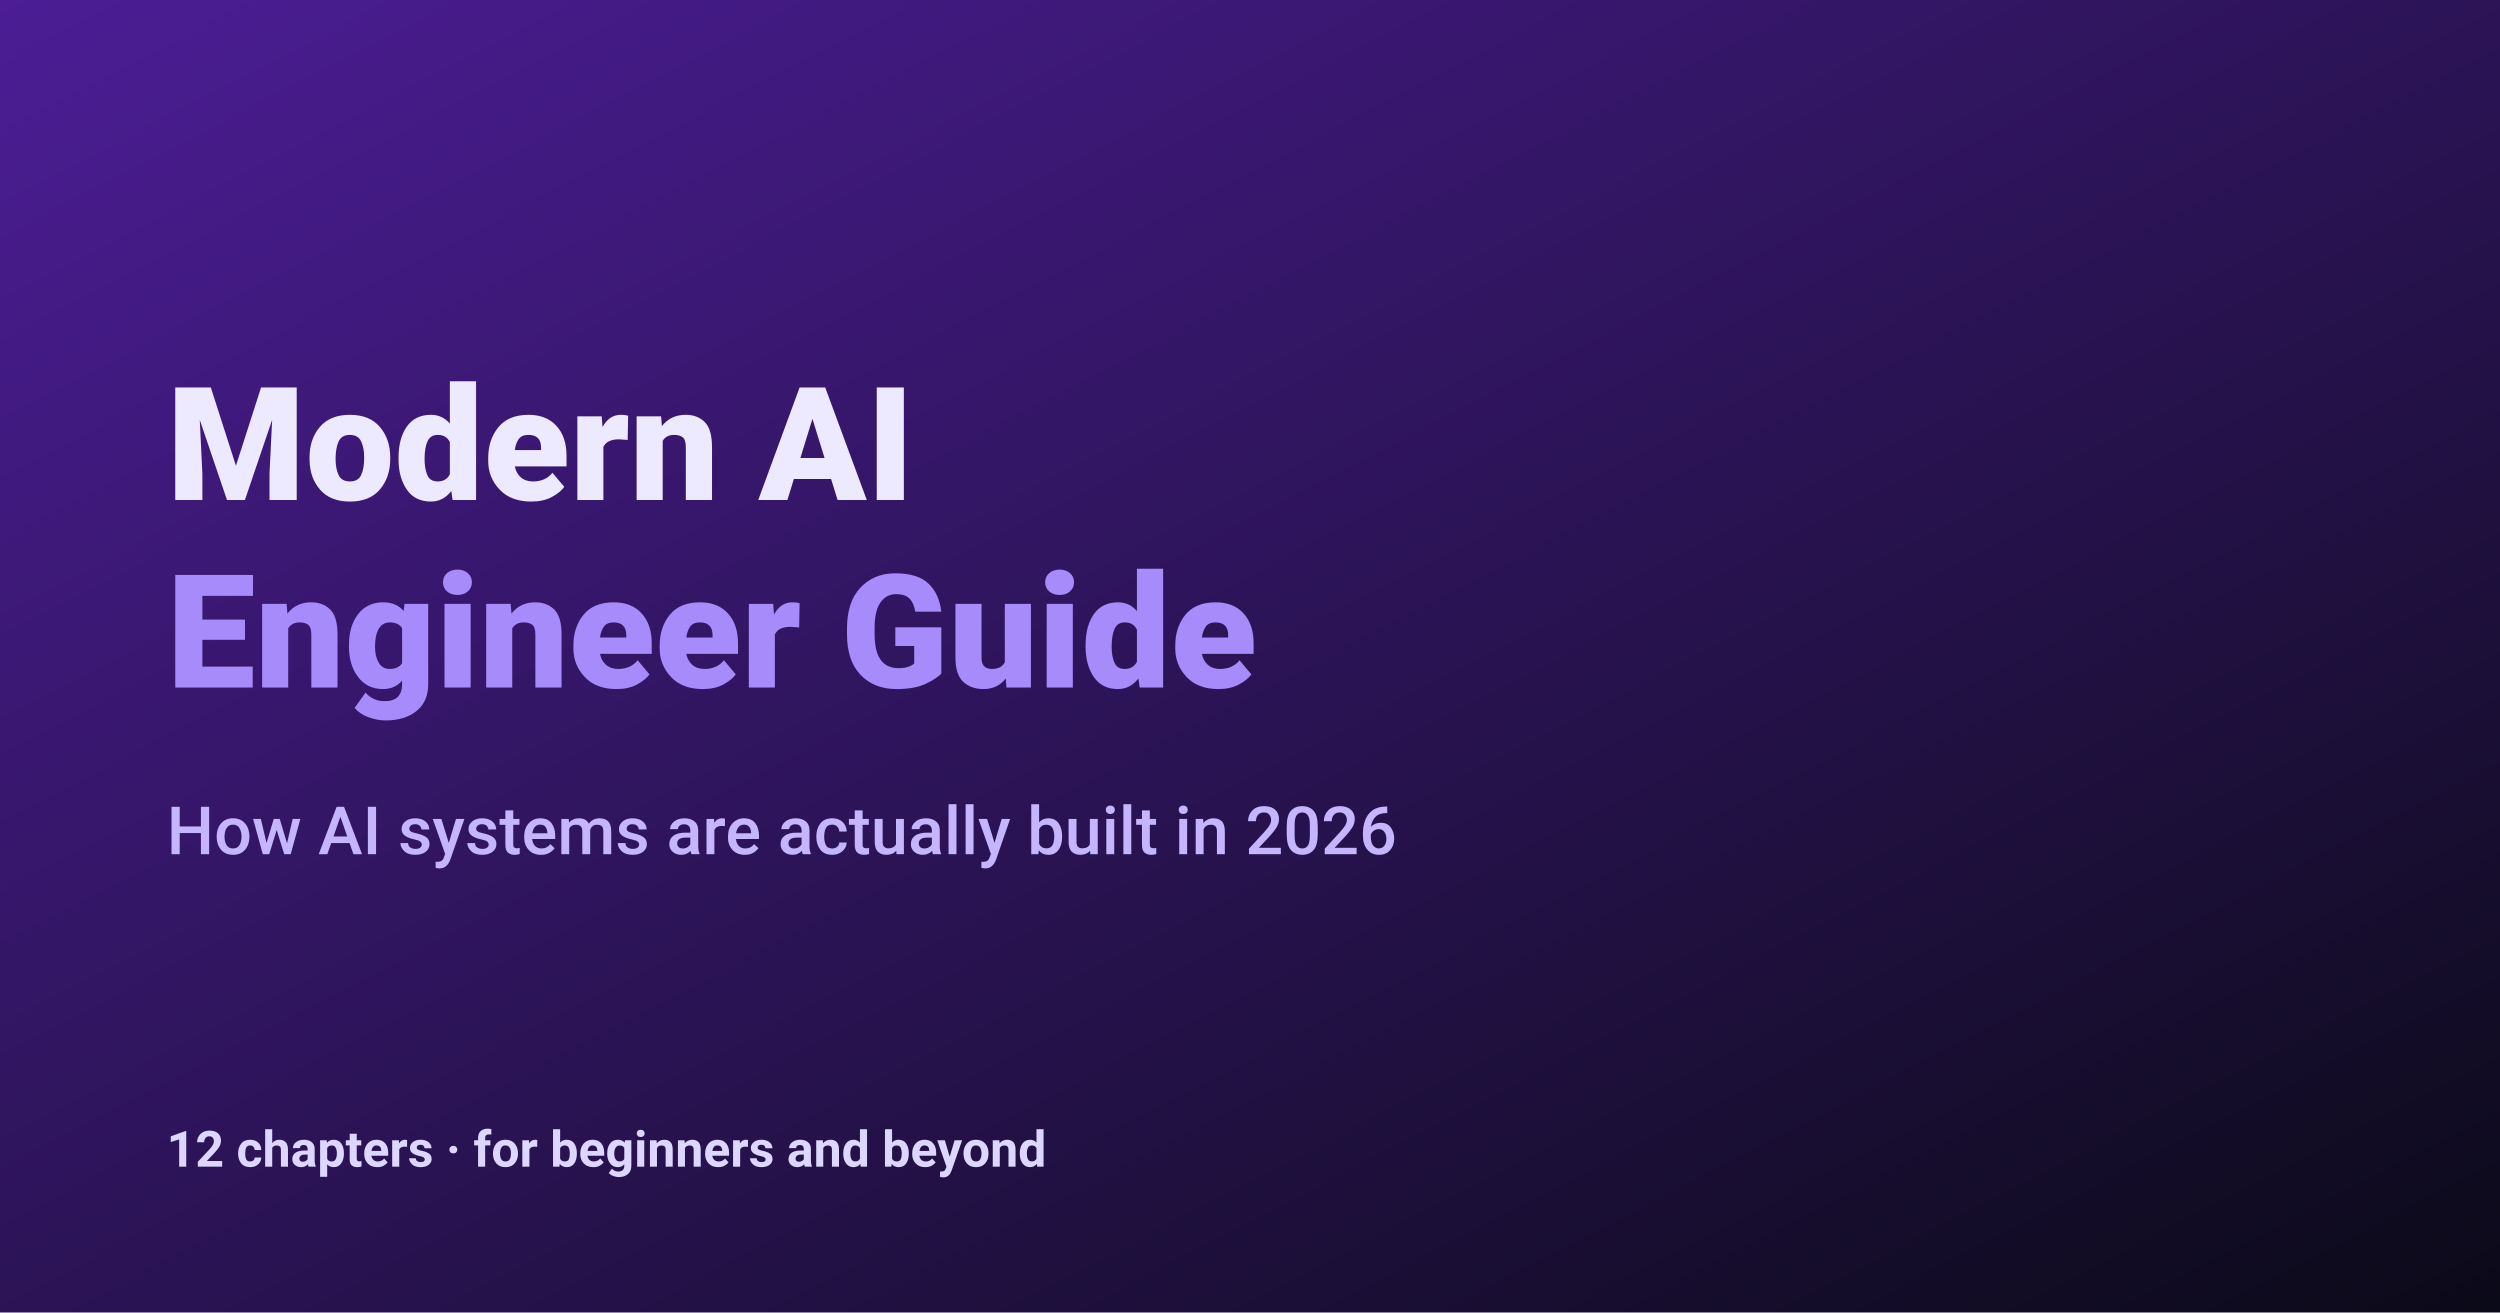
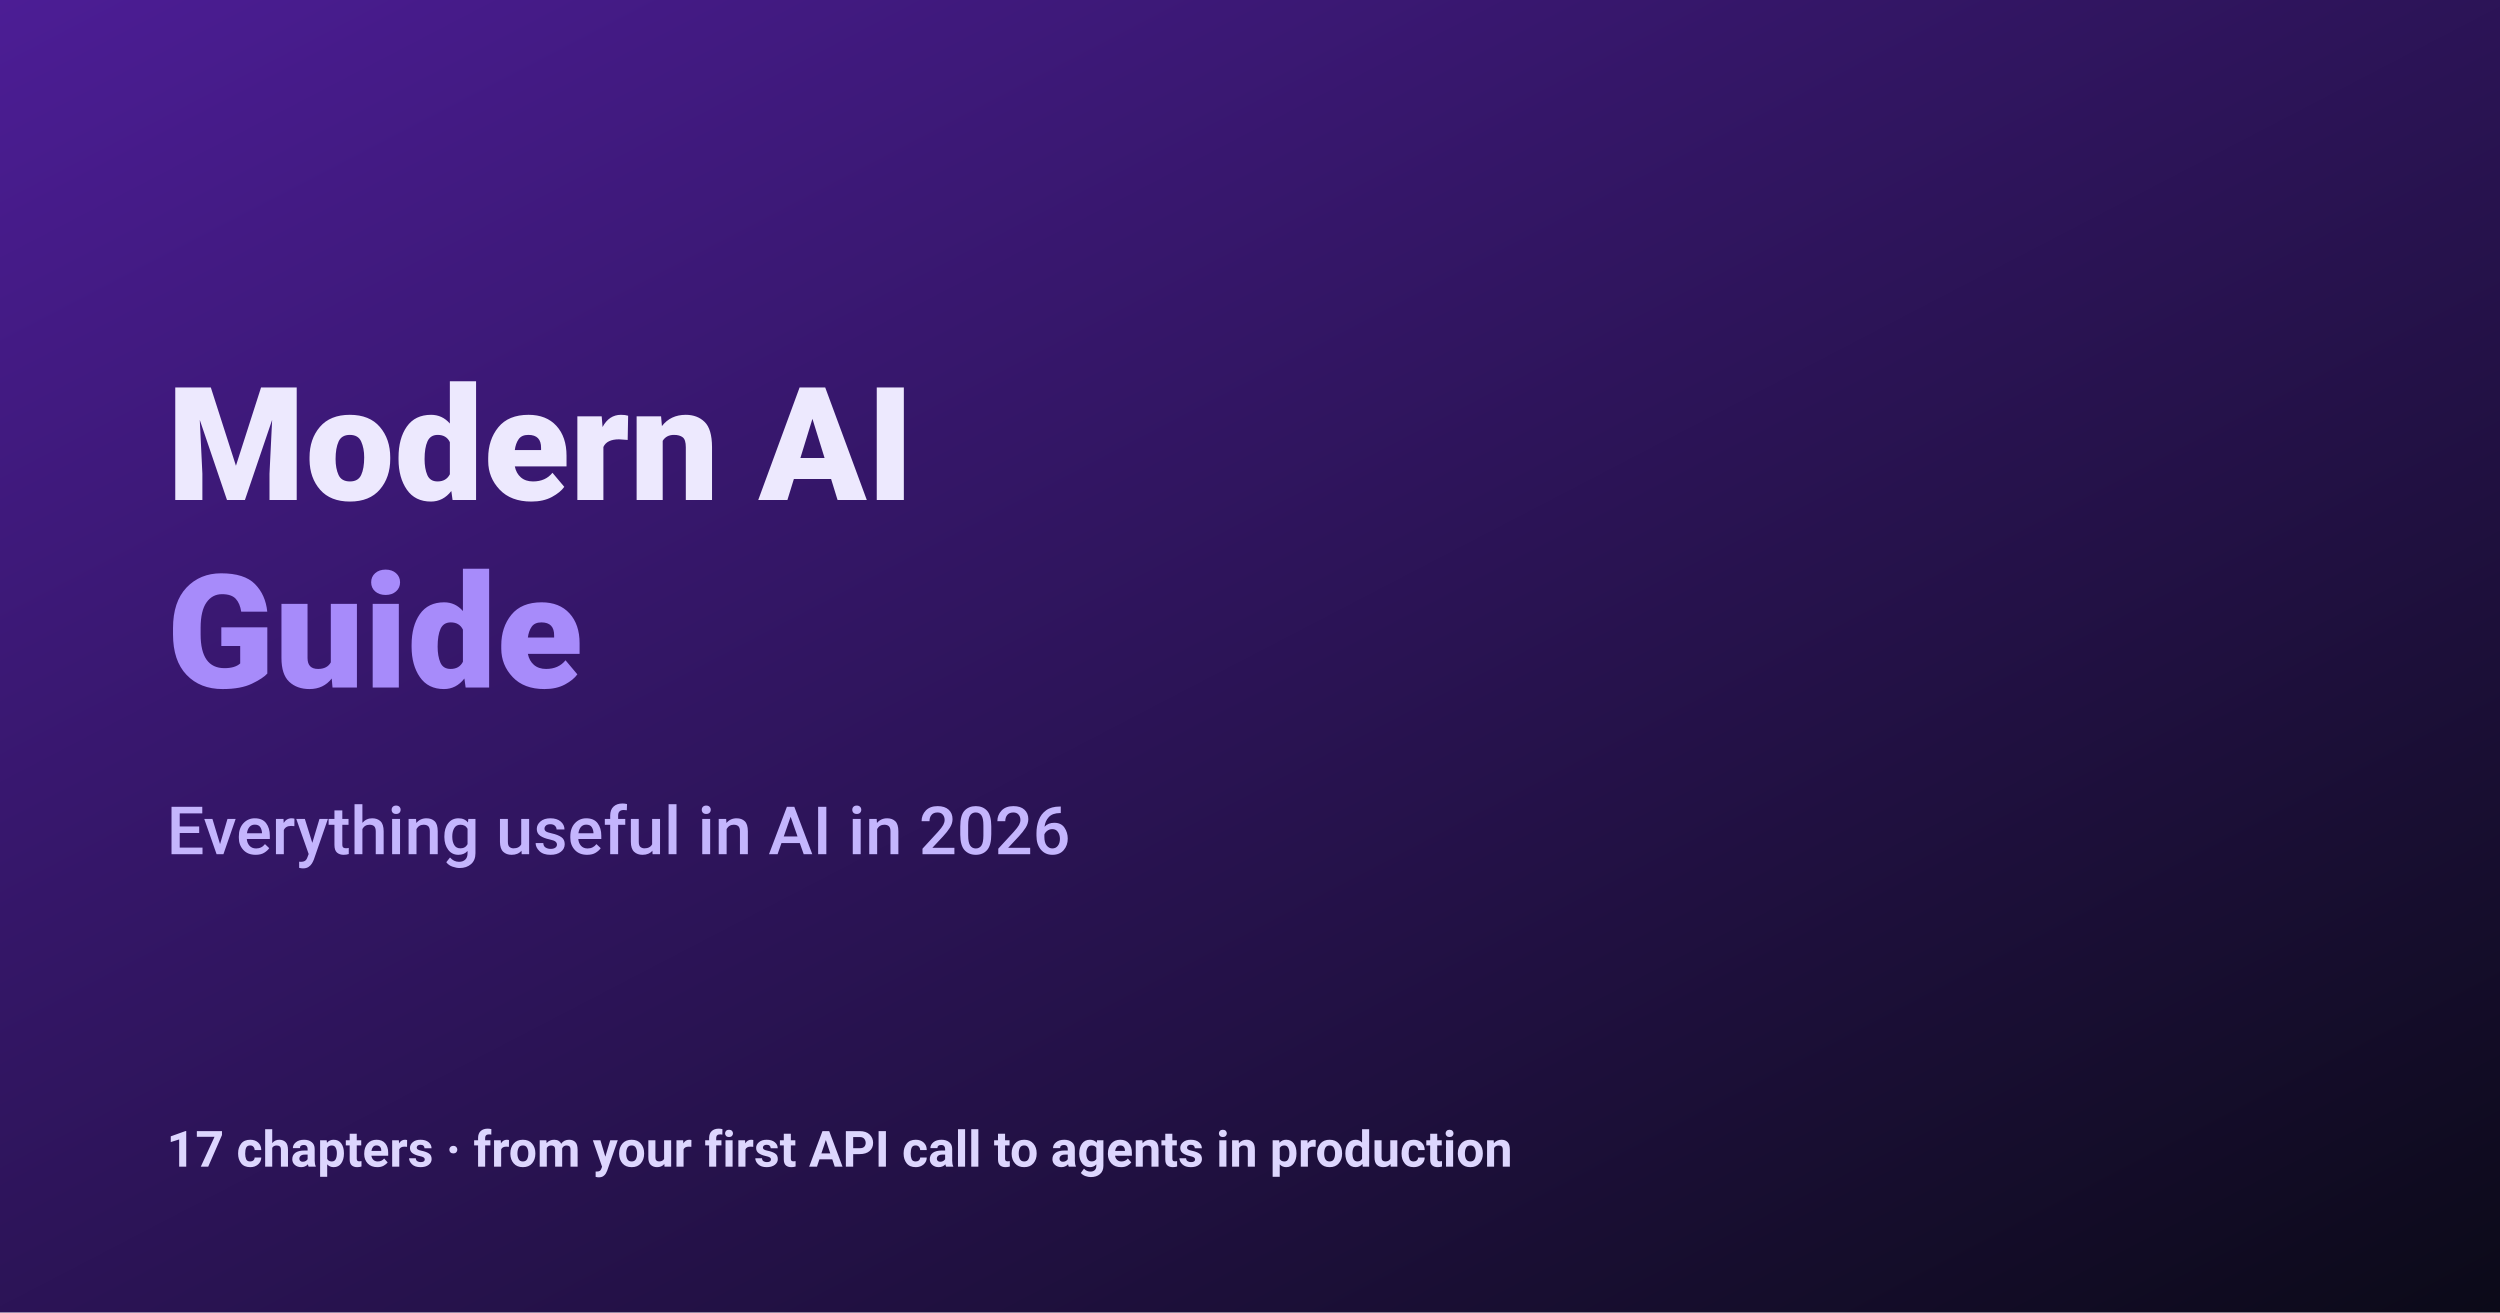
<svg xmlns="http://www.w3.org/2000/svg" viewBox="0 0 1200 630" width="1200" height="630">
  <defs>
    <linearGradient id="g" x1="0" y1="0" x2="1" y2="1">
      <stop offset="0" stop-color="#4c1d95" />
      <stop offset="1" stop-color="#0b0a18" />
    </linearGradient>
  </defs>
  <rect width="1200" height="630" fill="url(#g)" />
  <text x="80" y="240" font-family="-apple-system, Segoe UI, Roboto, sans-serif" font-size="76" font-weight="800" fill="#ede9fe">Modern AI</text>
-   <text x="80" y="330" font-family="-apple-system, Segoe UI, Roboto, sans-serif" font-size="76" font-weight="800" fill="#a78bfa">Engineer Guide</text>
-   <text x="80" y="410" font-family="-apple-system, Segoe UI, Roboto, sans-serif" font-size="32" font-weight="500" fill="#c4b5fd">How AI systems are actually built in 2026</text>
-   <text x="80" y="560" font-family="-apple-system, Segoe UI, Roboto, sans-serif" font-size="24" font-weight="700" fill="#ddd6fe">12 chapters · for beginners and beyond</text>
+   <text x="80" y="330" font-family="-apple-system, Segoe UI, Roboto, sans-serif" font-size="76" font-weight="800" fill="#a78bfa">Guide</text>
+   <text x="80" y="410" font-family="-apple-system, Segoe UI, Roboto, sans-serif" font-size="32" font-weight="500" fill="#c4b5fd">Everything useful in AI in 2026</text>
+   <text x="80" y="560" font-family="-apple-system, Segoe UI, Roboto, sans-serif" font-size="24" font-weight="700" fill="#ddd6fe">17 chapters · from your first API call to agents in production</text>
</svg>
